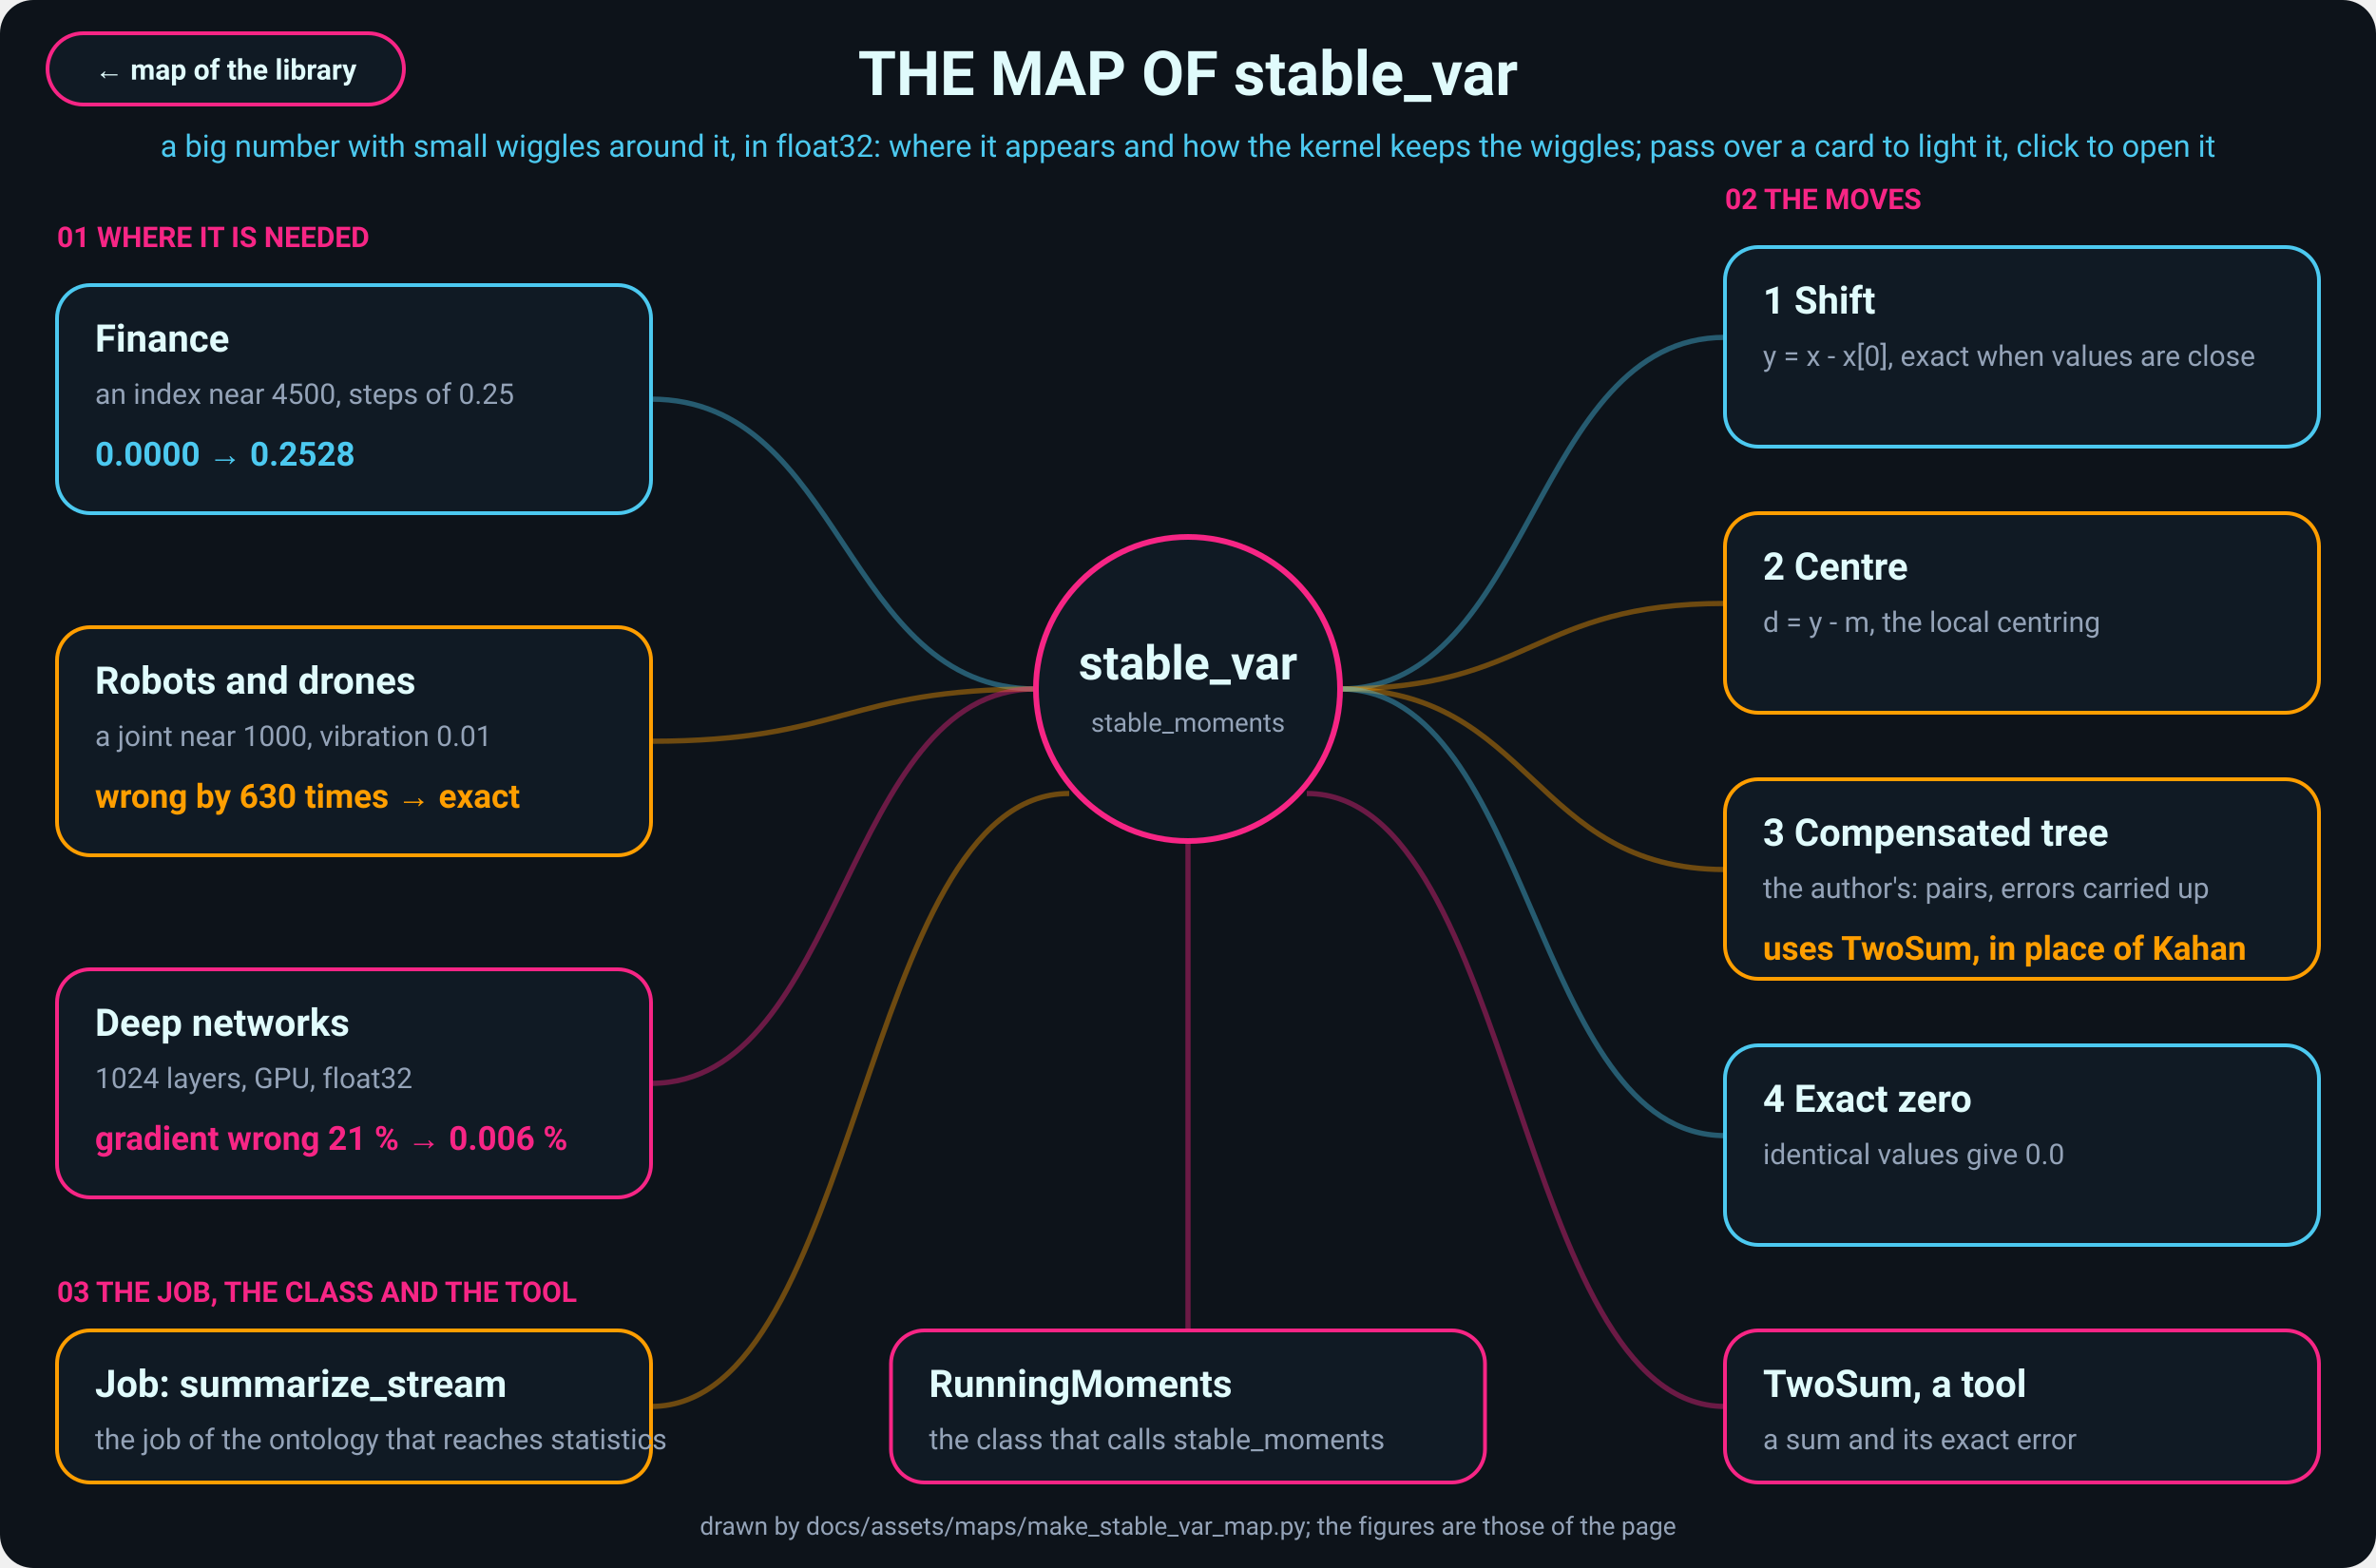
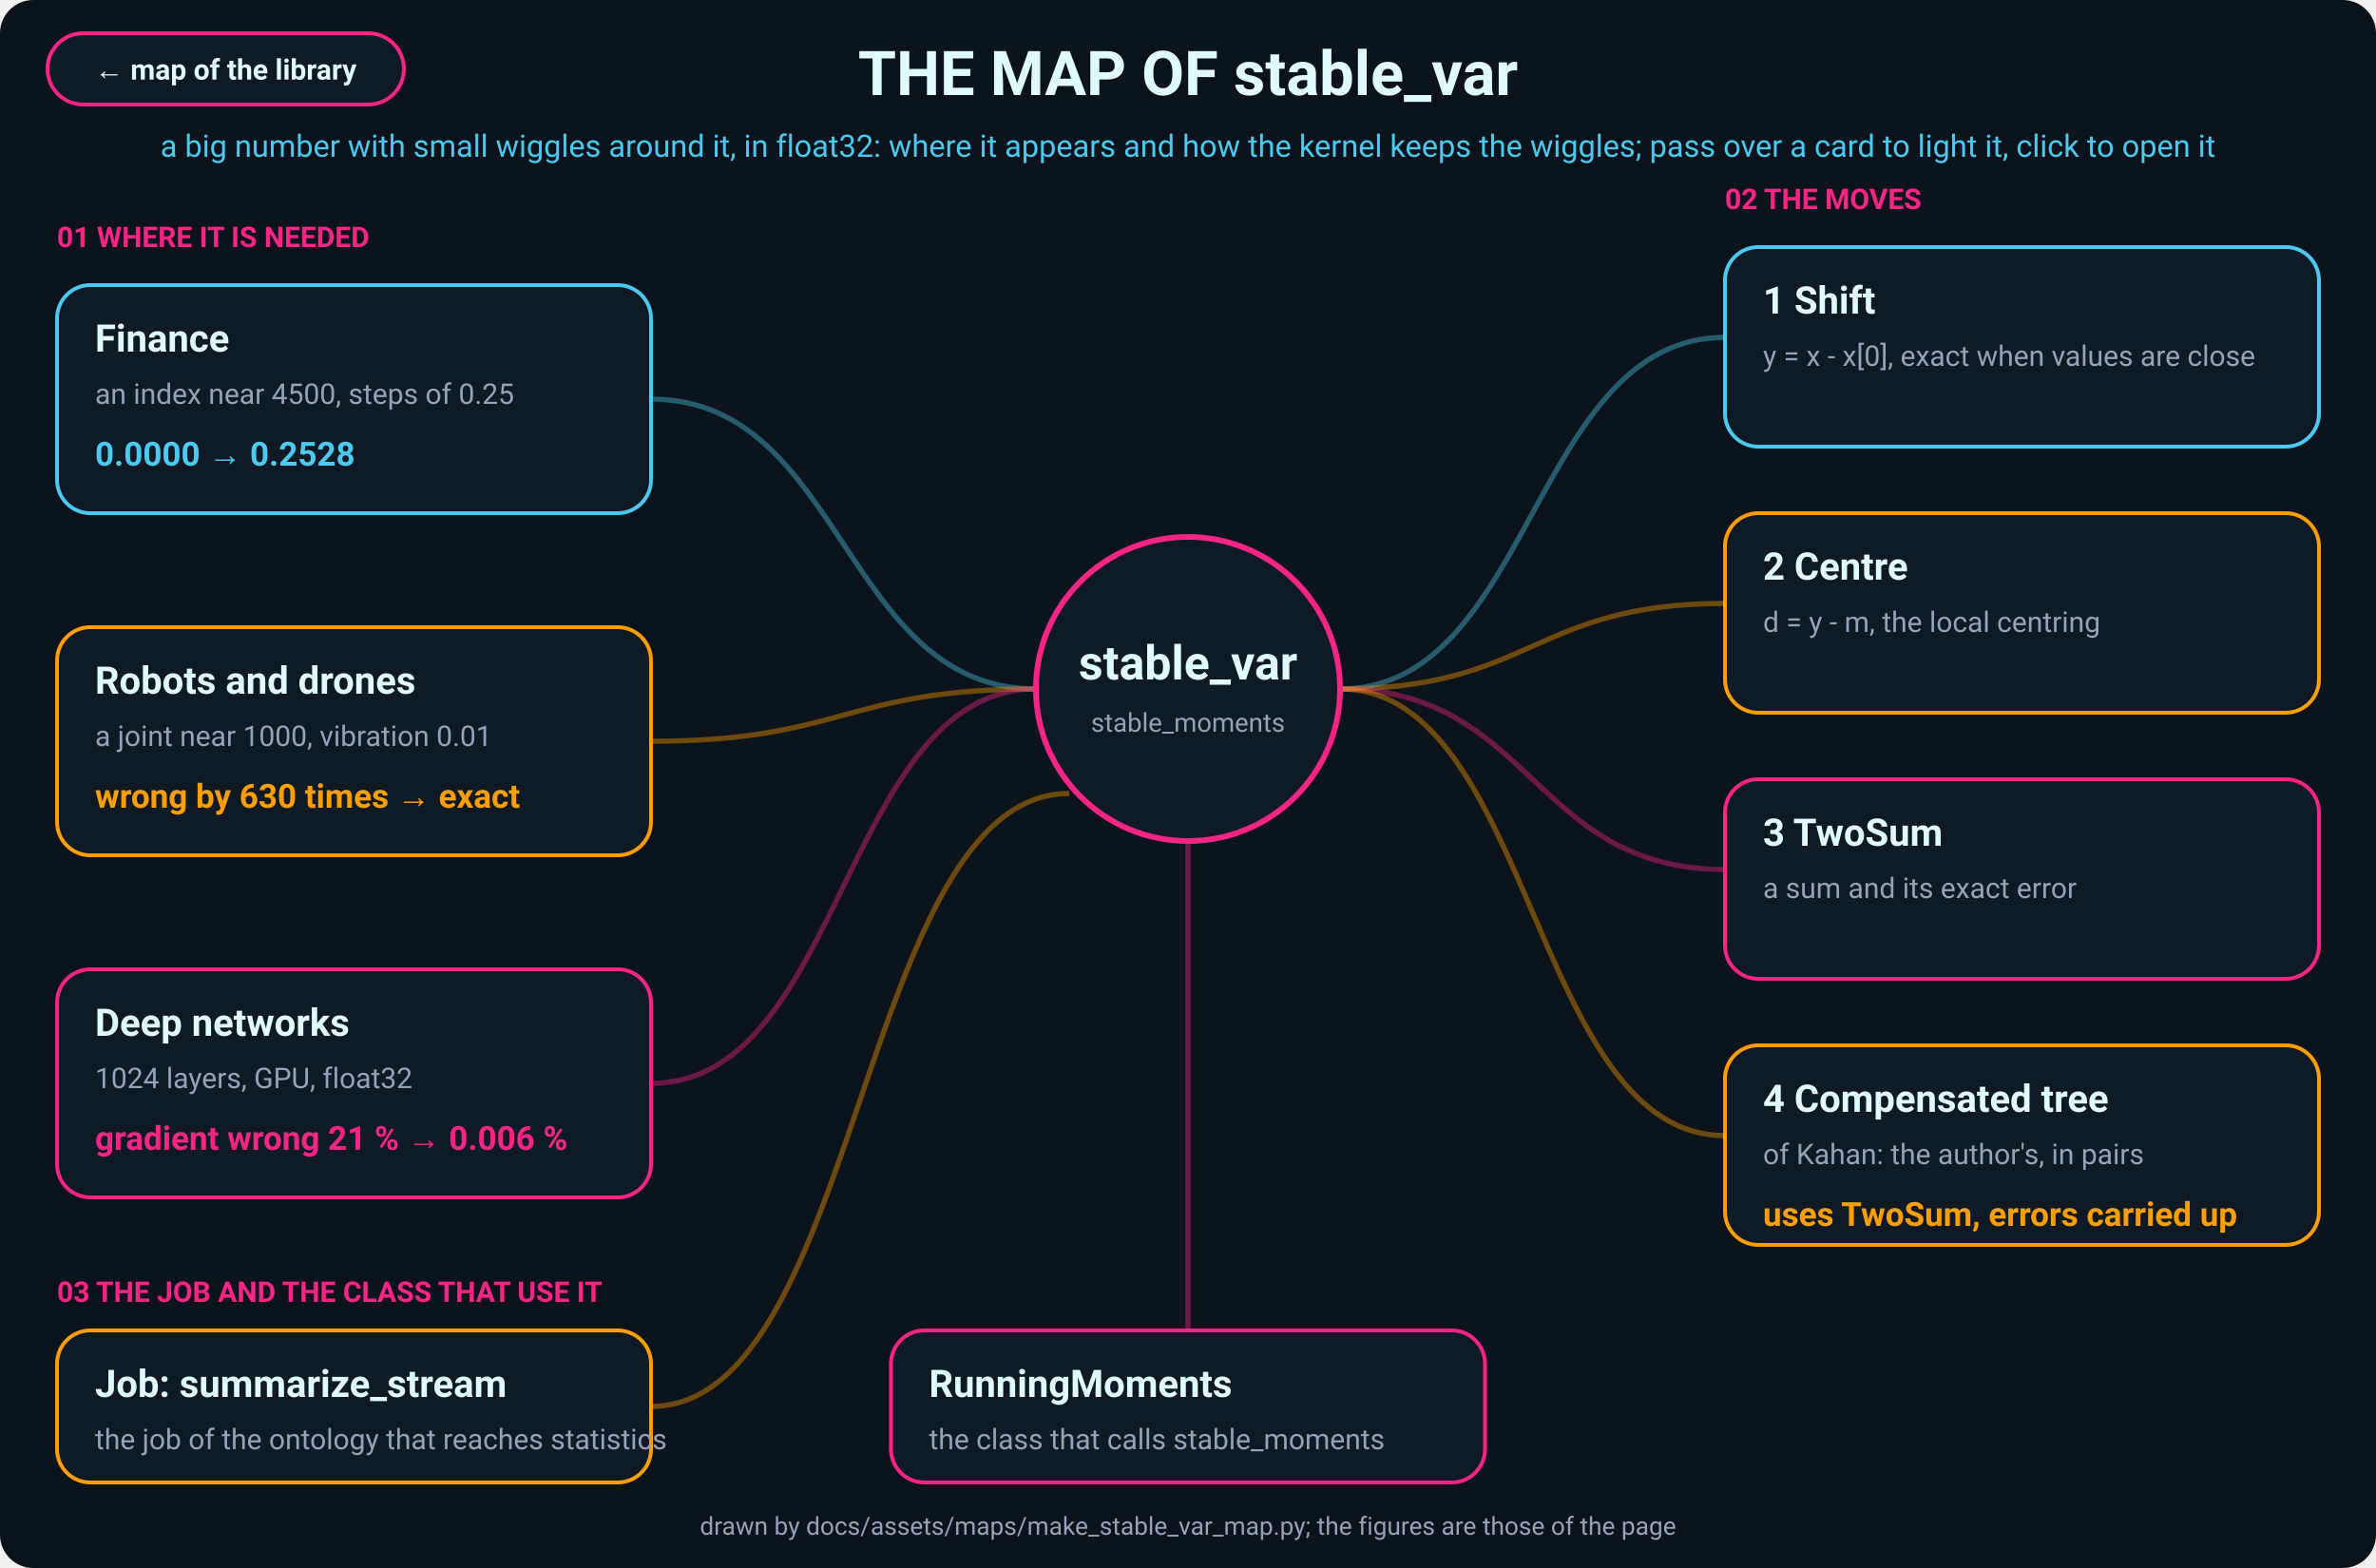
<svg xmlns="http://www.w3.org/2000/svg" viewBox="0 0 1000 660" width="100%" role="img" aria-label="The map of stable_var: the fields where it is needed and the moves of the kernel">
  <style>text{font-family:system-ui,-apple-system,'Segoe UI',Roboto,Arial,sans-serif}.e{opacity:.4;transition:opacity .15s}.net:hover .e{opacity:.08}.net .g:hover .e{opacity:1;stroke-width:3}a:hover .card{fill:#17303f;stroke-width:2.6}a:hover text.dn{fill:#fff}</style>
  <rect width="1000" height="660" fill="#0d131a" rx="14" />
  <text x="500" y="40" fill="#e0fbfc" font-size="26" font-weight="700" text-anchor="middle">THE MAP OF stable_var</text>
  <text x="500" y="66" fill="#4cc9f0" font-size="13" text-anchor="middle">a big number with small wiggles around it, in float32: where it appears and how the kernel keeps the wiggles; pass over a card to light it, click to open it</text>
  <text x="24" y="104" fill="#f72585" font-size="12" font-weight="700">01  WHERE IT IS NEEDED</text>
  <text x="726" y="88" fill="#f72585" font-size="12" font-weight="700">02  THE MOVES</text>
-   <text x="24" y="548" fill="#f72585" font-size="12" font-weight="700">03  THE JOB, THE CLASS AND THE TOOL</text>
+   <text x="24" y="548" fill="#f72585" font-size="12" font-weight="700">03  THE JOB AND THE CLASS THAT USE IT</text>
  <g class="net">
    <g class="g">
      <path class="e" d="M274,168 C355.0,168 355.0,290.0 436.0,290.0" fill="none" stroke="#4cc9f0" stroke-width="2.2" />
      <a href="../../finance/" target="_top">
        <rect class="card" x="24" y="120" width="250" height="96" rx="14" fill="#101a24" stroke="#4cc9f0" stroke-width="1.6" />
        <text class="dn" x="40" y="148" fill="#e0fbfc" font-size="16" font-weight="700">Finance</text>
        <text x="40" y="170" fill="#94a3b8" font-size="12">an index near 4500, steps of 0.25</text>
        <text x="40" y="196" fill="#4cc9f0" font-size="14" font-weight="700">0.0000 → 0.2528</text>
      </a>
    </g>
    <g class="g">
      <path class="e" d="M274,312 C355.0,312 355.0,290.0 436.0,290.0" fill="none" stroke="#ff9e00" stroke-width="2.2" />
      <a href="../../dynamics/" target="_top">
        <rect class="card" x="24" y="264" width="250" height="96" rx="14" fill="#101a24" stroke="#ff9e00" stroke-width="1.6" />
        <text class="dn" x="40" y="292" fill="#e0fbfc" font-size="16" font-weight="700">Robots and drones</text>
        <text x="40" y="314" fill="#94a3b8" font-size="12">a joint near 1000, vibration 0.01</text>
        <text x="40" y="340" fill="#ff9e00" font-size="14" font-weight="700">wrong by 630 times → exact</text>
      </a>
    </g>
    <g class="g">
      <path class="e" d="M274,456 C355.0,456 355.0,290.0 436.0,290.0" fill="none" stroke="#f72585" stroke-width="2.2" />
      <a href="../../neural/overview/" target="_top">
        <rect class="card" x="24" y="408" width="250" height="96" rx="14" fill="#101a24" stroke="#f72585" stroke-width="1.6" />
        <text class="dn" x="40" y="436" fill="#e0fbfc" font-size="16" font-weight="700">Deep networks</text>
        <text x="40" y="458" fill="#94a3b8" font-size="12">1024 layers, GPU, float32</text>
        <text x="40" y="484" fill="#f72585" font-size="14" font-weight="700">gradient wrong 21 % → 0.006 %</text>
      </a>
    </g>
    <g class="g">
      <path class="e" d="M564.0,290.0 C645.0,290.0 645.0,142 726,142" fill="none" stroke="#4cc9f0" stroke-width="2.2" />
      <a href="../../stats/stable_variance/#gamestory" target="_top">
        <rect class="card" x="726" y="104" width="250" height="84" rx="14" fill="#101a24" stroke="#4cc9f0" stroke-width="1.6" />
        <text class="dn" x="742" y="132" fill="#e0fbfc" font-size="16" font-weight="700">1  Shift</text>
        <text x="742" y="154" fill="#94a3b8" font-size="12">y = x - x[0], exact when values are close</text>
      </a>
    </g>
    <g class="g">
      <path class="e" d="M564.0,290.0 C645.0,290.0 645.0,254 726,254" fill="none" stroke="#ff9e00" stroke-width="2.2" />
      <a href="../../stats/stable_variance/#what-is-different-from-the-paper" target="_top">
        <rect class="card" x="726" y="216" width="250" height="84" rx="14" fill="#101a24" stroke="#ff9e00" stroke-width="1.6" />
        <text class="dn" x="742" y="244" fill="#e0fbfc" font-size="16" font-weight="700">2  Centre</text>
        <text x="742" y="266" fill="#94a3b8" font-size="12">d = y - m, the local centring</text>
      </a>
    </g>
    <g class="g">
-       <path class="e" d="M564.0,290.0 C645.0,290.0 645.0,366 726,366" fill="none" stroke="#ff9e00" stroke-width="2.2" />
-       <a href="../../stats/stable_variance/#3-what-the-function-does" target="_top">
-         <rect class="card" x="726" y="328" width="250" height="84" rx="14" fill="#101a24" stroke="#ff9e00" stroke-width="1.6" />
-         <text class="dn" x="742" y="356" fill="#e0fbfc" font-size="16" font-weight="700">3  Compensated tree</text>
-         <text x="742" y="378" fill="#94a3b8" font-size="12">the author's: pairs, errors carried up</text>
-         <text x="742" y="404" fill="#ff9e00" font-size="14" font-weight="700">uses TwoSum, in place of Kahan</text>
+       <path class="e" d="M564.0,290.0 C645.0,290.0 645.0,366 726,366" fill="none" stroke="#f72585" stroke-width="2.2" />
+       <a href="../../stats/stable_variance/#what-is-different-from-the-paper" target="_top">
+         <rect class="card" x="726" y="328" width="250" height="84" rx="14" fill="#101a24" stroke="#f72585" stroke-width="1.6" />
+         <text class="dn" x="742" y="356" fill="#e0fbfc" font-size="16" font-weight="700">3  TwoSum</text>
+         <text x="742" y="378" fill="#94a3b8" font-size="12">a sum and its exact error</text>
      </a>
    </g>
    <g class="g">
-       <path class="e" d="M564.0,290.0 C645.0,290.0 645.0,478 726,478" fill="none" stroke="#4cc9f0" stroke-width="2.2" />
-       <a href="../../stats/stable_variance/#gamestory" target="_top">
-         <rect class="card" x="726" y="440" width="250" height="84" rx="14" fill="#101a24" stroke="#4cc9f0" stroke-width="1.6" />
-         <text class="dn" x="742" y="468" fill="#e0fbfc" font-size="16" font-weight="700">4  Exact zero</text>
-         <text x="742" y="490" fill="#94a3b8" font-size="12">identical values give 0.0</text>
+       <path class="e" d="M564.0,290.0 C645.0,290.0 645.0,478 726,478" fill="none" stroke="#ff9e00" stroke-width="2.2" />
+       <a href="../../stats/stable_variance/#3-what-the-function-does" target="_top">
+         <rect class="card" x="726" y="440" width="250" height="84" rx="14" fill="#101a24" stroke="#ff9e00" stroke-width="1.6" />
+         <text class="dn" x="742" y="468" fill="#e0fbfc" font-size="16" font-weight="700">4  Compensated tree</text>
+         <text x="742" y="490" fill="#94a3b8" font-size="12">of Kahan: the author's, in pairs</text>
+         <text x="742" y="516" fill="#ff9e00" font-size="14" font-weight="700">uses TwoSum, errors carried up</text>
      </a>
    </g>
    <g class="g">
      <path class="e" d="M274,592 C362.0,592 362.0,334.0 450.0,334.0" fill="none" stroke="#ff9e00" stroke-width="2.2" />
      <a href="../../stats/" target="_top">
        <rect class="card" x="24" y="560" width="250" height="64" rx="14" fill="#101a24" stroke="#ff9e00" stroke-width="1.6" />
        <text class="dn" x="40" y="588" fill="#e0fbfc" font-size="16" font-weight="700">Job: summarize_stream</text>
        <text x="40" y="610" fill="#94a3b8" font-size="12">the job of the ontology that reaches statistics</text>
      </a>
    </g>
    <g class="g">
      <path class="e" d="M500.0,354.0 L500.0,560" fill="none" stroke="#f72585" stroke-width="2.2" />
      <a href="../../stats/moments/" target="_top">
        <rect class="card" x="375" y="560" width="250" height="64" rx="14" fill="#101a24" stroke="#f72585" stroke-width="1.6" />
        <text class="dn" x="391" y="588" fill="#e0fbfc" font-size="16" font-weight="700">RunningMoments</text>
        <text x="391" y="610" fill="#94a3b8" font-size="12">the class that calls stable_moments</text>
      </a>
    </g>
-     <g class="g">
-       <path class="e" d="M550.0,334.0 C638.0,334.0 638.0,592 726,592" fill="none" stroke="#f72585" stroke-width="2.2" />
-       <a href="../../stats/stable_variance/#what-is-different-from-the-paper" target="_top">
-         <rect class="card" x="726" y="560" width="250" height="64" rx="14" fill="#101a24" stroke="#f72585" stroke-width="1.6" />
-         <text class="dn" x="742" y="588" fill="#e0fbfc" font-size="16" font-weight="700">TwoSum, a tool</text>
-         <text x="742" y="610" fill="#94a3b8" font-size="12">a sum and its exact error</text>
-       </a>
-     </g>
  </g>
  <a class="back" href="../../#the-library-folder-by-folder" target="_top">
    <rect class="card" x="20" y="14" width="150" height="30" rx="15" fill="#101a24" stroke="#f72585" stroke-width="1.6" />
    <text class="dn" x="95" y="33.5" fill="#e0fbfc" font-size="12" font-weight="700" text-anchor="middle">← map of the library</text>
  </a>
  <circle cx="500.0" cy="290.0" r="64" fill="#101a24" stroke="#f72585" stroke-width="2.4" />
  <text x="500.0" y="286.0" fill="#e0fbfc" font-size="20" font-weight="700" text-anchor="middle">stable_var</text>
  <text x="500.0" y="308.0" fill="#94a3b8" font-size="11" text-anchor="middle">stable_moments</text>
  <text x="500" y="646" fill="#94a3b8" font-size="10.5" text-anchor="middle">drawn by docs/assets/maps/make_stable_var_map.py; the figures are those of the page</text>
</svg>
